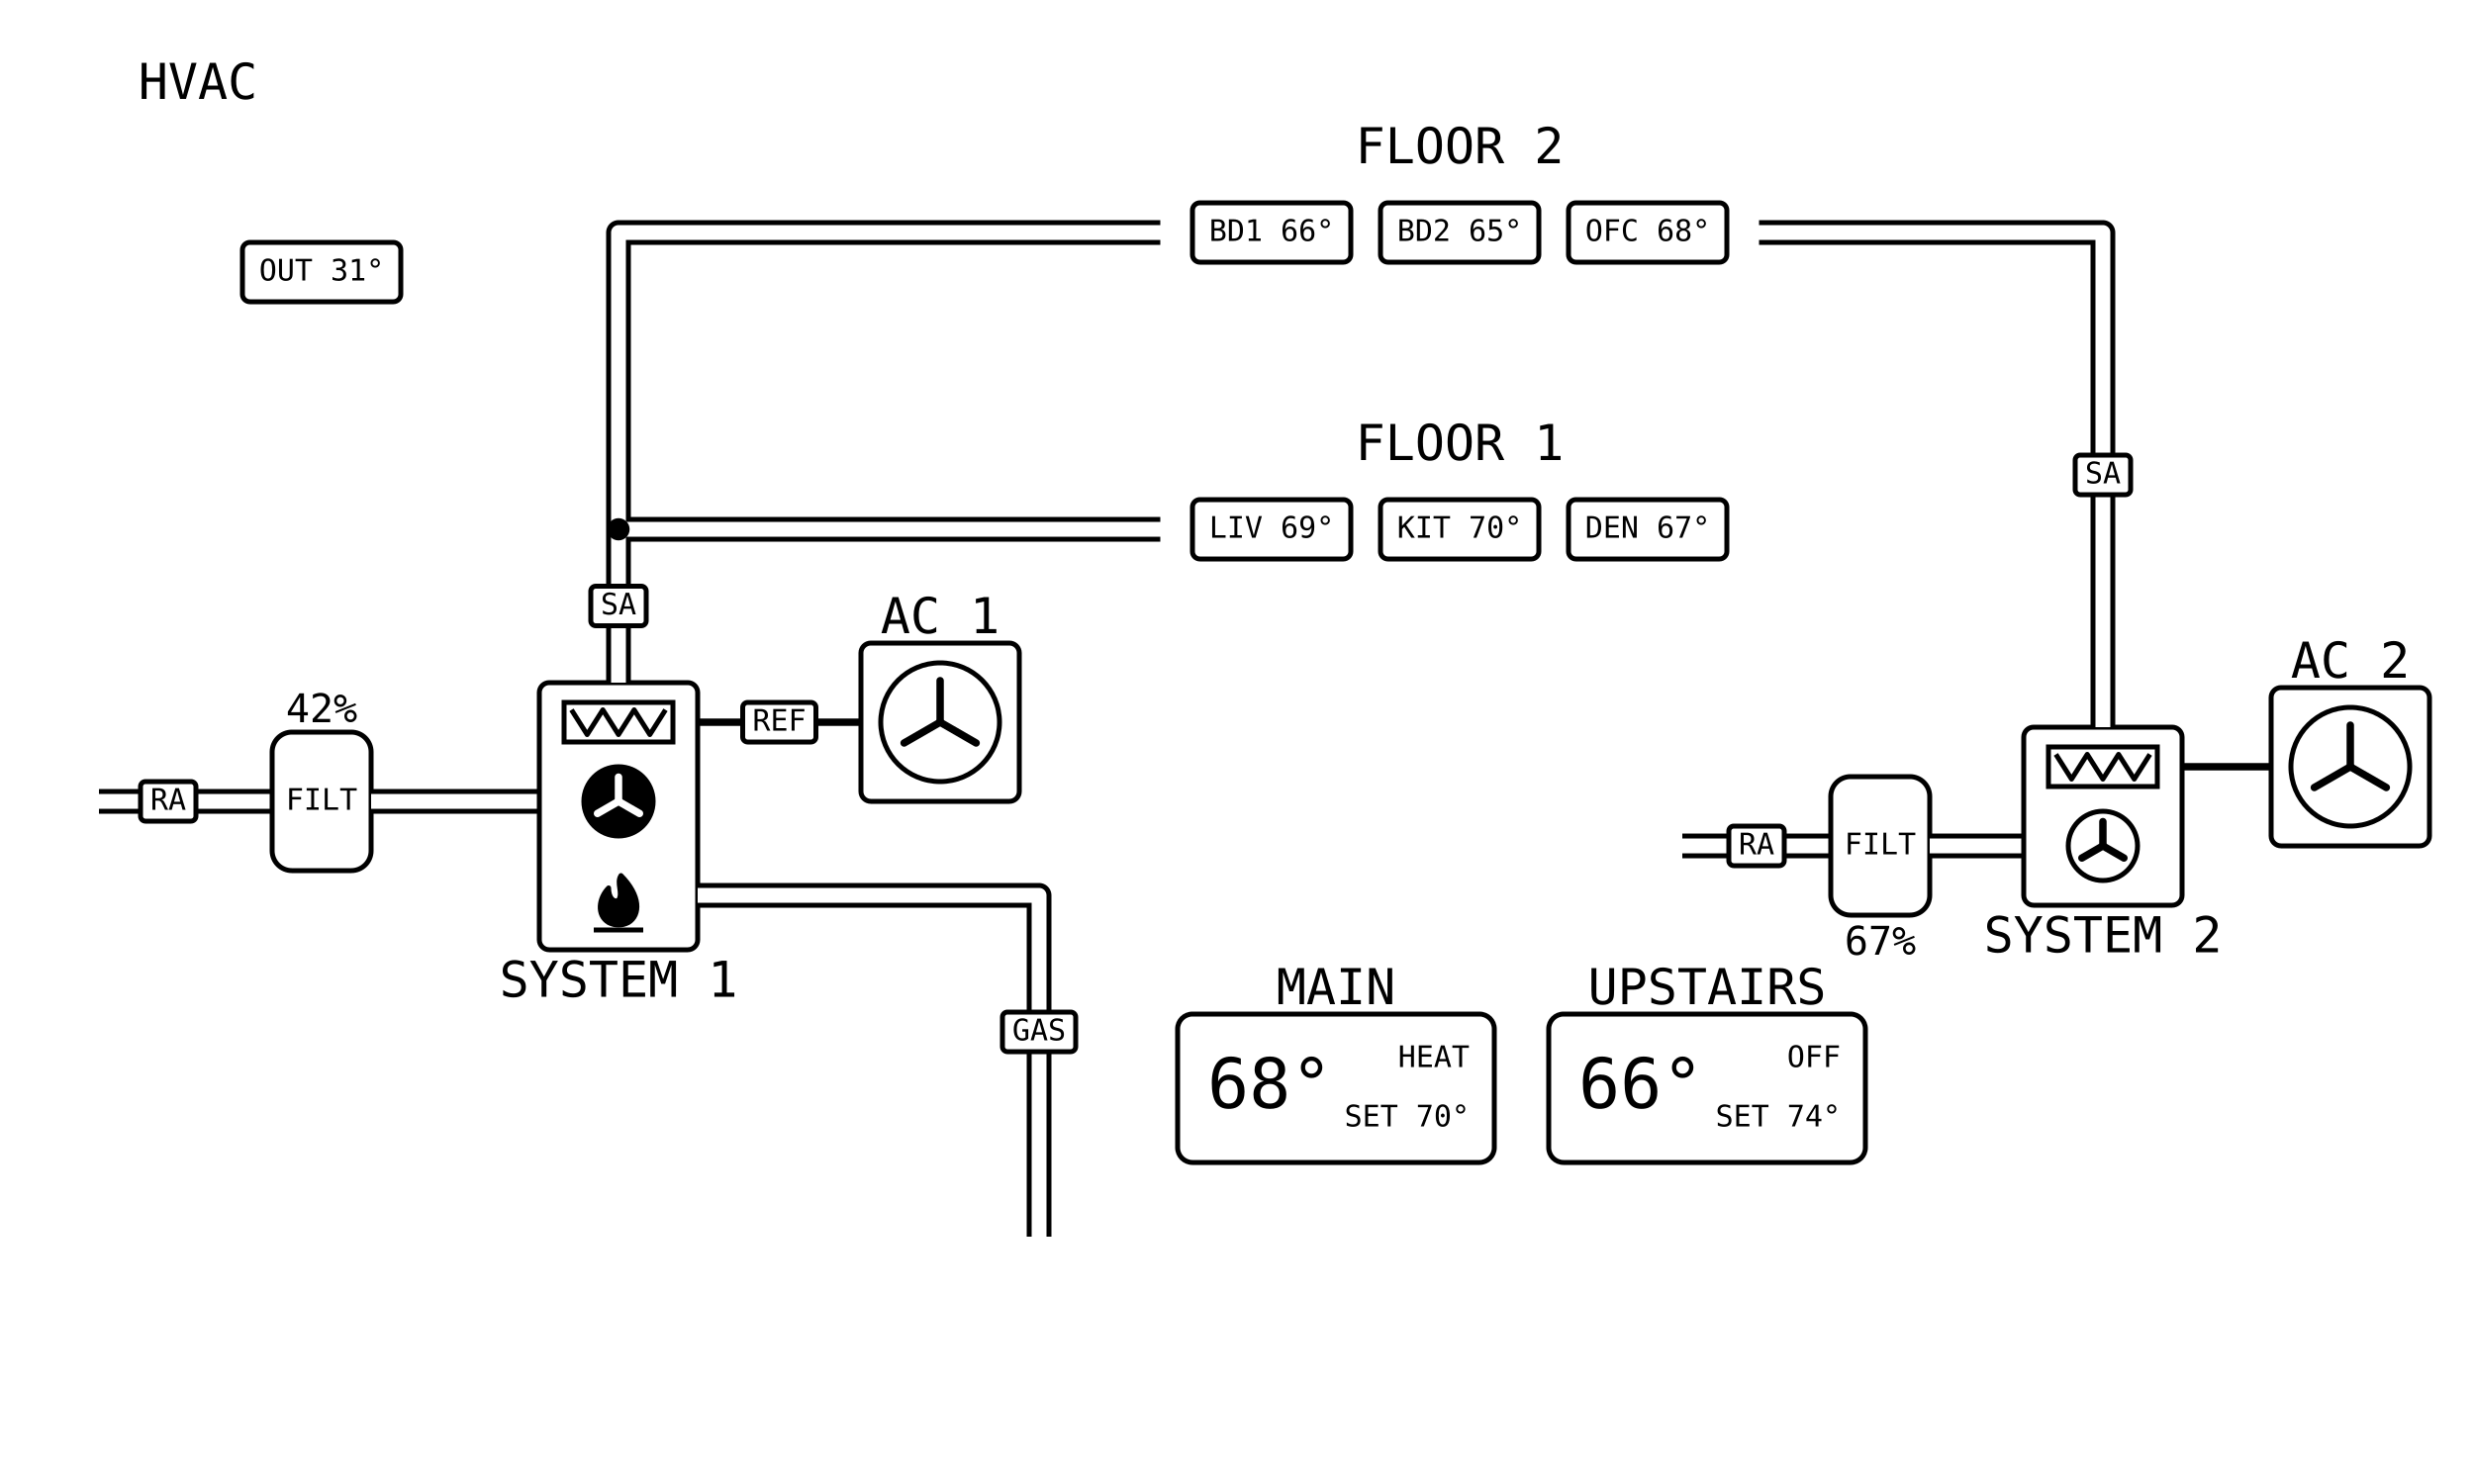
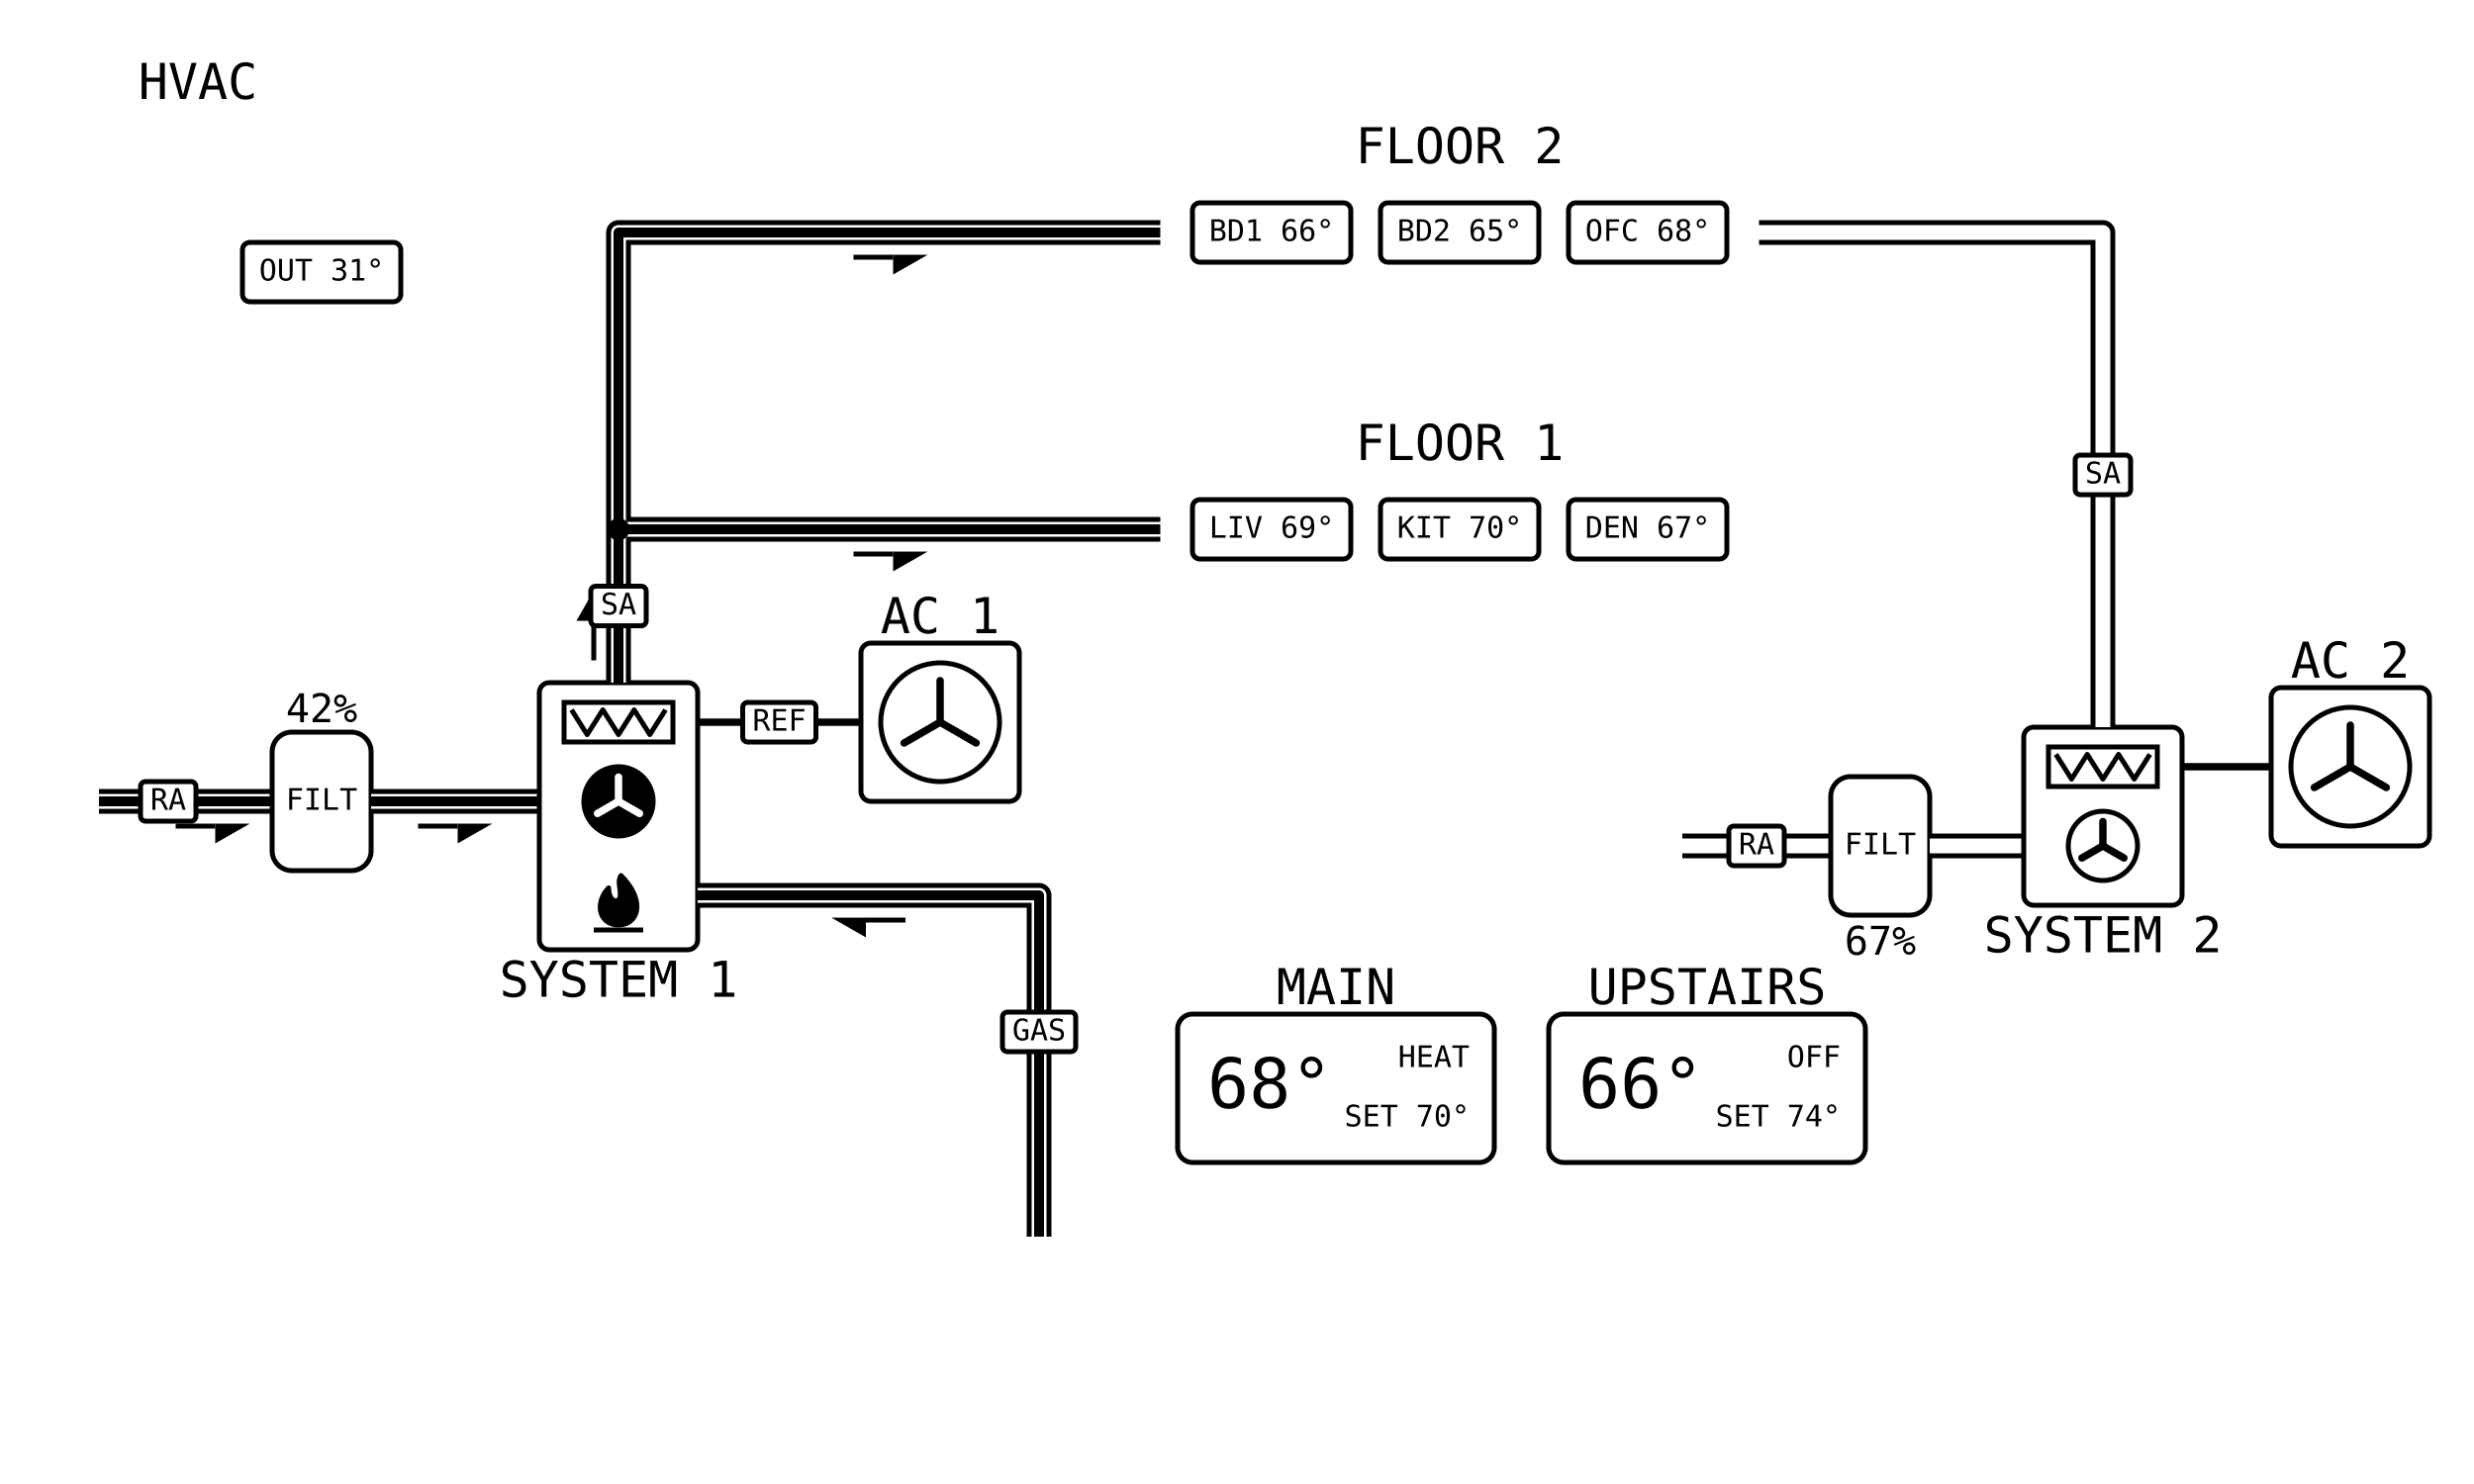
<svg xmlns="http://www.w3.org/2000/svg" viewBox="0 0 1000 600" width="1280" height="768" data-page="hvac" data-theme="eink_mono">
  <rect x="0" y="0" width="1000" height="600" fill="#ffffff" />
  <g id="casings">
    <g data-for="return_1">
      <polyline points="40,324 110,324" fill="none" stroke="#000000" stroke-width="10" stroke-linejoin="round" />
    </g>
    <g data-for="to_furnace">
      <polyline points="150,324 218,324" fill="none" stroke="#000000" stroke-width="10" stroke-linejoin="round" />
    </g>
    <g data-for="gas">
      <polyline points="420,500 420,362 282,362" fill="none" stroke="#000000" stroke-width="10" stroke-linejoin="round" />
    </g>
    <g data-for="supply_1">
      <polyline points="250,276 250,214" fill="none" stroke="#000000" stroke-width="10" stroke-linejoin="round" />
    </g>
    <g data-for="to_floor_2">
      <polyline points="250,214 250,94 470,94" fill="none" stroke="#000000" stroke-width="10" stroke-linejoin="round" />
    </g>
    <g data-for="to_floor_1">
      <polyline points="250,214 470,214" fill="none" stroke="#000000" stroke-width="10" stroke-linejoin="round" />
    </g>
    <g data-for="return_2">
      <polyline points="680,342 740,342" fill="none" stroke="#000000" stroke-width="10" stroke-linejoin="round" />
    </g>
    <g data-for="to_air_handler">
      <polyline points="780,342 818,342" fill="none" stroke="#000000" stroke-width="10" stroke-linejoin="round" />
    </g>
    <g data-for="supply_2">
      <polyline points="850,294 850,94 710,94" fill="none" stroke="#000000" stroke-width="10" stroke-linejoin="round" />
    </g>
  </g>
  <g id="title">
    <text x="80" y="40" text-anchor="middle" font-family="DejaVu Sans Mono, monospace" font-size="20" fill="#000000">HVAC</text>
  </g>
  <g id="outdoor">
    <rect x="98" y="98" width="64" height="24" rx="3" fill="none" stroke="#000000" stroke-width="2" />
    <text x="130" y="110" text-anchor="middle" dominant-baseline="middle" font-family="DejaVu Sans Mono, monospace" font-size="12" fill="#000000">OUT 31°</text>
  </g>
  <g id="return_1">
    <polyline points="40,324 110,324" fill="none" stroke="#ffffff" stroke-width="6" stroke-linejoin="round" />
+     <polyline points="40,324 110,324" fill="none" stroke="#000000" stroke-width="4" stroke-linejoin="round" />
+     <line x1="71" y1="334" x2="87" y2="334" stroke="#000000" stroke-width="2" />
+     <polygon points="101,333 87,333 87,341" fill="#000000" />
    <rect x="56.8" y="316" width="22.4" height="16" rx="2" fill="#ffffff" stroke="#000000" stroke-width="2" />
    <text x="68" y="324" text-anchor="middle" dominant-baseline="middle" font-family="DejaVu Sans Mono, monospace" font-size="12" fill="#000000">RA</text>
  </g>
  <g id="filter_1">
    <rect x="110" y="296" width="40" height="56" rx="8" fill="none" stroke="#000000" stroke-width="2" />
    <text x="130" y="324" text-anchor="middle" dominant-baseline="middle" font-family="DejaVu Sans Mono, monospace" font-size="12" fill="#000000">FILT</text>
    <text x="130" y="292" text-anchor="middle" font-family="DejaVu Sans Mono, monospace" font-size="16" fill="#000000">42%</text>
  </g>
  <g id="to_furnace">
    <polyline points="150,324 218,324" fill="none" stroke="#ffffff" stroke-width="6" stroke-linejoin="round" />
+     <polyline points="150,324 218,324" fill="none" stroke="#000000" stroke-width="4" stroke-linejoin="round" />
+     <line x1="169" y1="334" x2="185" y2="334" stroke="#000000" stroke-width="2" />
+     <polygon points="199,333 185,333 185,341" fill="#000000" />
  </g>
  <g id="furnace">
    <rect x="218" y="276" width="64" height="108" rx="4" fill="none" stroke="#000000" stroke-width="2" />
    <rect x="228" y="284" width="44" height="16" fill="none" stroke="#000000" stroke-width="2" />
    <polyline points="231,287 237.33,297 243.67,287 250,297 256.33,287 262.67,297 269,287" fill="none" stroke="#000000" stroke-width="2" stroke-linejoin="round" />
    <circle cx="250" cy="324" r="14" fill="#000000" stroke="#000000" stroke-width="2" />
    <line x1="250" y1="324" x2="250" y2="314.2" stroke="#ffffff" stroke-width="3" stroke-linecap="round" />
    <line x1="250" y1="324" x2="241.51" y2="328.9" stroke="#ffffff" stroke-width="3" stroke-linecap="round" />
    <line x1="250" y1="324" x2="258.49" y2="328.9" stroke="#ffffff" stroke-width="3" stroke-linecap="round" />
    <path d="M251 354 C259 362 259 370 254 373 Q250 375 246 373 C241 370 242 363 246 359 C246 363 248 365 250 364 C252 361 249 357 251 354 Z" fill="#000000" stroke-linejoin="round" stroke="#000000" stroke-width="2" />
    <line x1="240" y1="376" x2="260" y2="376" stroke="#000000" stroke-width="2" />
    <text x="250" y="403" text-anchor="middle" font-family="DejaVu Sans Mono, monospace" font-size="20" fill="#000000">SYSTEM 1</text>
  </g>
  <g id="refrigerant_1">
    <polyline points="282,292 348,292" fill="none" stroke="#000000" stroke-width="3" stroke-linejoin="round" />
    <rect x="300.2" y="284" width="29.6" height="16" rx="2" fill="#ffffff" stroke="#000000" stroke-width="2" />
    <text x="315" y="292" text-anchor="middle" dominant-baseline="middle" font-family="DejaVu Sans Mono, monospace" font-size="12" fill="#000000">REF</text>
  </g>
  <g id="condenser_1">
    <rect x="348" y="260" width="64" height="64" rx="4" fill="none" stroke="#000000" stroke-width="2" />
    <circle cx="380" cy="292" r="24" fill="none" stroke="#000000" stroke-width="2" />
    <line x1="380" y1="292" x2="380" y2="275.2" stroke="#000000" stroke-width="3" stroke-linecap="round" />
    <line x1="380" y1="292" x2="365.45" y2="300.4" stroke="#000000" stroke-width="3" stroke-linecap="round" />
    <line x1="380" y1="292" x2="394.55" y2="300.4" stroke="#000000" stroke-width="3" stroke-linecap="round" />
    <text x="380" y="256" text-anchor="middle" font-family="DejaVu Sans Mono, monospace" font-size="20" fill="#000000">AC 1</text>
  </g>
  <g id="gas">
    <polyline points="420,500 420,362 282,362" fill="none" stroke="#ffffff" stroke-width="6" stroke-linejoin="round" />
+     <polyline points="420,500 420,362 282,362" fill="none" stroke="#000000" stroke-width="4" stroke-linejoin="round" />
+     <line x1="366" y1="372" x2="350" y2="372" stroke="#000000" stroke-width="2" />
+     <polygon points="336,371 350,371 350,379" fill="#000000" />
    <rect x="405.2" y="409.2" width="29.6" height="16" rx="2" fill="#ffffff" stroke="#000000" stroke-width="2" />
    <text x="420" y="417.2" text-anchor="middle" dominant-baseline="middle" font-family="DejaVu Sans Mono, monospace" font-size="12" fill="#000000">GAS</text>
  </g>
  <g id="supply_1">
    <polyline points="250,276 250,214" fill="none" stroke="#ffffff" stroke-width="6" stroke-linejoin="round" />
+     <polyline points="250,276 250,214" fill="none" stroke="#000000" stroke-width="4" stroke-linejoin="round" />
+     <line x1="240" y1="267" x2="240" y2="251" stroke="#000000" stroke-width="2" />
+     <polygon points="241,237 241,251 233,251" fill="#000000" />
    <rect x="238.8" y="237" width="22.4" height="16" rx="2" fill="#ffffff" stroke="#000000" stroke-width="2" />
    <text x="250" y="245" text-anchor="middle" dominant-baseline="middle" font-family="DejaVu Sans Mono, monospace" font-size="12" fill="#000000">SA</text>
  </g>
  <g id="to_floor_2">
    <polyline points="250,214 250,94 470,94" fill="none" stroke="#ffffff" stroke-width="6" stroke-linejoin="round" />
+     <polyline points="250,214 250,94 470,94" fill="none" stroke="#000000" stroke-width="4" stroke-linejoin="round" />
+     <line x1="345" y1="104" x2="361" y2="104" stroke="#000000" stroke-width="2" />
+     <polygon points="375,103 361,103 361,111" fill="#000000" />
  </g>
  <g id="to_floor_1">
    <polyline points="250,214 470,214" fill="none" stroke="#ffffff" stroke-width="6" stroke-linejoin="round" />
+     <polyline points="250,214 470,214" fill="none" stroke="#000000" stroke-width="4" stroke-linejoin="round" />
+     <line x1="345" y1="224" x2="361" y2="224" stroke="#000000" stroke-width="2" />
+     <polygon points="375,223 361,223 361,231" fill="#000000" />
  </g>
  <g id="floor_2">
    <rect x="470" y="70" width="240" height="48" fill="none" stroke="#ffffff" stroke-width="2" />
    <g id="floor_2.bed_1">
      <rect x="482" y="82" width="64" height="24" rx="3" fill="none" stroke="#000000" stroke-width="2" />
      <text x="514" y="94" text-anchor="middle" dominant-baseline="middle" font-family="DejaVu Sans Mono, monospace" font-size="12" fill="#000000">BD1 66°</text>
    </g>
    <g id="floor_2.bed_2">
      <rect x="558" y="82" width="64" height="24" rx="3" fill="none" stroke="#000000" stroke-width="2" />
      <text x="590" y="94" text-anchor="middle" dominant-baseline="middle" font-family="DejaVu Sans Mono, monospace" font-size="12" fill="#000000">BD2 65°</text>
    </g>
    <g id="floor_2.office">
      <rect x="634" y="82" width="64" height="24" rx="3" fill="none" stroke="#000000" stroke-width="2" />
      <text x="666" y="94" text-anchor="middle" dominant-baseline="middle" font-family="DejaVu Sans Mono, monospace" font-size="12" fill="#000000">OFC 68°</text>
    </g>
    <text x="590" y="66" text-anchor="middle" font-family="DejaVu Sans Mono, monospace" font-size="20" fill="#000000">FLOOR 2</text>
  </g>
  <g id="floor_1">
    <rect x="470" y="190" width="240" height="48" fill="none" stroke="#ffffff" stroke-width="2" />
    <g id="floor_1.living">
      <rect x="482" y="202" width="64" height="24" rx="3" fill="none" stroke="#000000" stroke-width="2" />
      <text x="514" y="214" text-anchor="middle" dominant-baseline="middle" font-family="DejaVu Sans Mono, monospace" font-size="12" fill="#000000">LIV 69°</text>
    </g>
    <g id="floor_1.kitchen">
      <rect x="558" y="202" width="64" height="24" rx="3" fill="none" stroke="#000000" stroke-width="2" />
      <text x="590" y="214" text-anchor="middle" dominant-baseline="middle" font-family="DejaVu Sans Mono, monospace" font-size="12" fill="#000000">KIT 70°</text>
    </g>
    <g id="floor_1.den">
      <rect x="634" y="202" width="64" height="24" rx="3" fill="none" stroke="#000000" stroke-width="2" />
      <text x="666" y="214" text-anchor="middle" dominant-baseline="middle" font-family="DejaVu Sans Mono, monospace" font-size="12" fill="#000000">DEN 67°</text>
    </g>
    <text x="590" y="186" text-anchor="middle" font-family="DejaVu Sans Mono, monospace" font-size="20" fill="#000000">FLOOR 1</text>
  </g>
  <g id="return_2">
    <polyline points="680,342 740,342" fill="none" stroke="#ffffff" stroke-width="6" stroke-linejoin="round" />
    <rect x="698.8" y="334" width="22.4" height="16" rx="2" fill="#ffffff" stroke="#000000" stroke-width="2" />
    <text x="710" y="342" text-anchor="middle" dominant-baseline="middle" font-family="DejaVu Sans Mono, monospace" font-size="12" fill="#000000">RA</text>
  </g>
  <g id="filter_2">
    <rect x="740" y="314" width="40" height="56" rx="8" fill="none" stroke="#000000" stroke-width="2" />
    <text x="760" y="342" text-anchor="middle" dominant-baseline="middle" font-family="DejaVu Sans Mono, monospace" font-size="12" fill="#000000">FILT</text>
    <text x="760" y="386" text-anchor="middle" font-family="DejaVu Sans Mono, monospace" font-size="16" fill="#000000">67%</text>
  </g>
  <g id="to_air_handler">
    <polyline points="780,342 818,342" fill="none" stroke="#ffffff" stroke-width="6" stroke-linejoin="round" />
  </g>
  <g id="air_handler">
    <rect x="818" y="294" width="64" height="72" rx="4" fill="none" stroke="#000000" stroke-width="2" />
    <rect x="828" y="302" width="44" height="16" fill="none" stroke="#000000" stroke-width="2" />
    <polyline points="831,305 837.33,315 843.67,305 850,315 856.33,305 862.67,315 869,305" fill="none" stroke="#000000" stroke-width="2" stroke-linejoin="round" />
    <circle cx="850" cy="342" r="14" fill="none" stroke="#000000" stroke-width="2" />
    <line x1="850" y1="342" x2="850" y2="332.2" stroke="#000000" stroke-width="3" stroke-linecap="round" />
    <line x1="850" y1="342" x2="841.51" y2="346.9" stroke="#000000" stroke-width="3" stroke-linecap="round" />
    <line x1="850" y1="342" x2="858.49" y2="346.9" stroke="#000000" stroke-width="3" stroke-linecap="round" />
    <text x="850" y="385" text-anchor="middle" font-family="DejaVu Sans Mono, monospace" font-size="20" fill="#000000">SYSTEM 2</text>
  </g>
  <g id="refrigerant_2">
    <polyline points="882,310 918,310" fill="none" stroke="#000000" stroke-width="3" stroke-linejoin="round" />
  </g>
  <g id="condenser_2">
    <rect x="918" y="278" width="64" height="64" rx="4" fill="none" stroke="#000000" stroke-width="2" />
    <circle cx="950" cy="310" r="24" fill="none" stroke="#000000" stroke-width="2" />
    <line x1="950" y1="310" x2="950" y2="293.2" stroke="#000000" stroke-width="3" stroke-linecap="round" />
    <line x1="950" y1="310" x2="935.45" y2="318.4" stroke="#000000" stroke-width="3" stroke-linecap="round" />
    <line x1="950" y1="310" x2="964.55" y2="318.4" stroke="#000000" stroke-width="3" stroke-linecap="round" />
    <text x="950" y="274" text-anchor="middle" font-family="DejaVu Sans Mono, monospace" font-size="20" fill="#000000">AC 2</text>
  </g>
  <g id="supply_2">
    <polyline points="850,294 850,94 710,94" fill="none" stroke="#ffffff" stroke-width="6" stroke-linejoin="round" />
    <rect x="838.8" y="184" width="22.4" height="16" rx="2" fill="#ffffff" stroke="#000000" stroke-width="2" />
    <text x="850" y="192" text-anchor="middle" dominant-baseline="middle" font-family="DejaVu Sans Mono, monospace" font-size="12" fill="#000000">SA</text>
  </g>
  <g id="main">
    <rect x="476" y="410" width="128" height="60" rx="6" fill="none" stroke="#000000" stroke-width="2" />
    <text x="488" y="440" text-anchor="start" dominant-baseline="middle" font-family="DejaVu Sans Mono, monospace" font-size="28" fill="#000000">68°</text>
    <text x="594" y="428" text-anchor="end" dominant-baseline="middle" font-family="DejaVu Sans Mono, monospace" font-size="12" fill="#000000">HEAT</text>
    <text x="594" y="452" text-anchor="end" dominant-baseline="middle" font-family="DejaVu Sans Mono, monospace" font-size="12" fill="#000000">SET 70°</text>
    <text x="540" y="406" text-anchor="middle" font-family="DejaVu Sans Mono, monospace" font-size="20" fill="#000000">MAIN</text>
  </g>
  <g id="upstairs">
    <rect x="626" y="410" width="128" height="60" rx="6" fill="none" stroke="#000000" stroke-width="2" />
    <text x="638" y="440" text-anchor="start" dominant-baseline="middle" font-family="DejaVu Sans Mono, monospace" font-size="28" fill="#000000">66°</text>
    <text x="744" y="428" text-anchor="end" dominant-baseline="middle" font-family="DejaVu Sans Mono, monospace" font-size="12" fill="#000000">OFF</text>
    <text x="744" y="452" text-anchor="end" dominant-baseline="middle" font-family="DejaVu Sans Mono, monospace" font-size="12" fill="#000000">SET 74°</text>
    <text x="690" y="406" text-anchor="middle" font-family="DejaVu Sans Mono, monospace" font-size="20" fill="#000000">UPSTAIRS</text>
  </g>
  <g id="trunk">
    <circle cx="250" cy="214" r="4.5" fill="#000000" />
  </g>
</svg>
